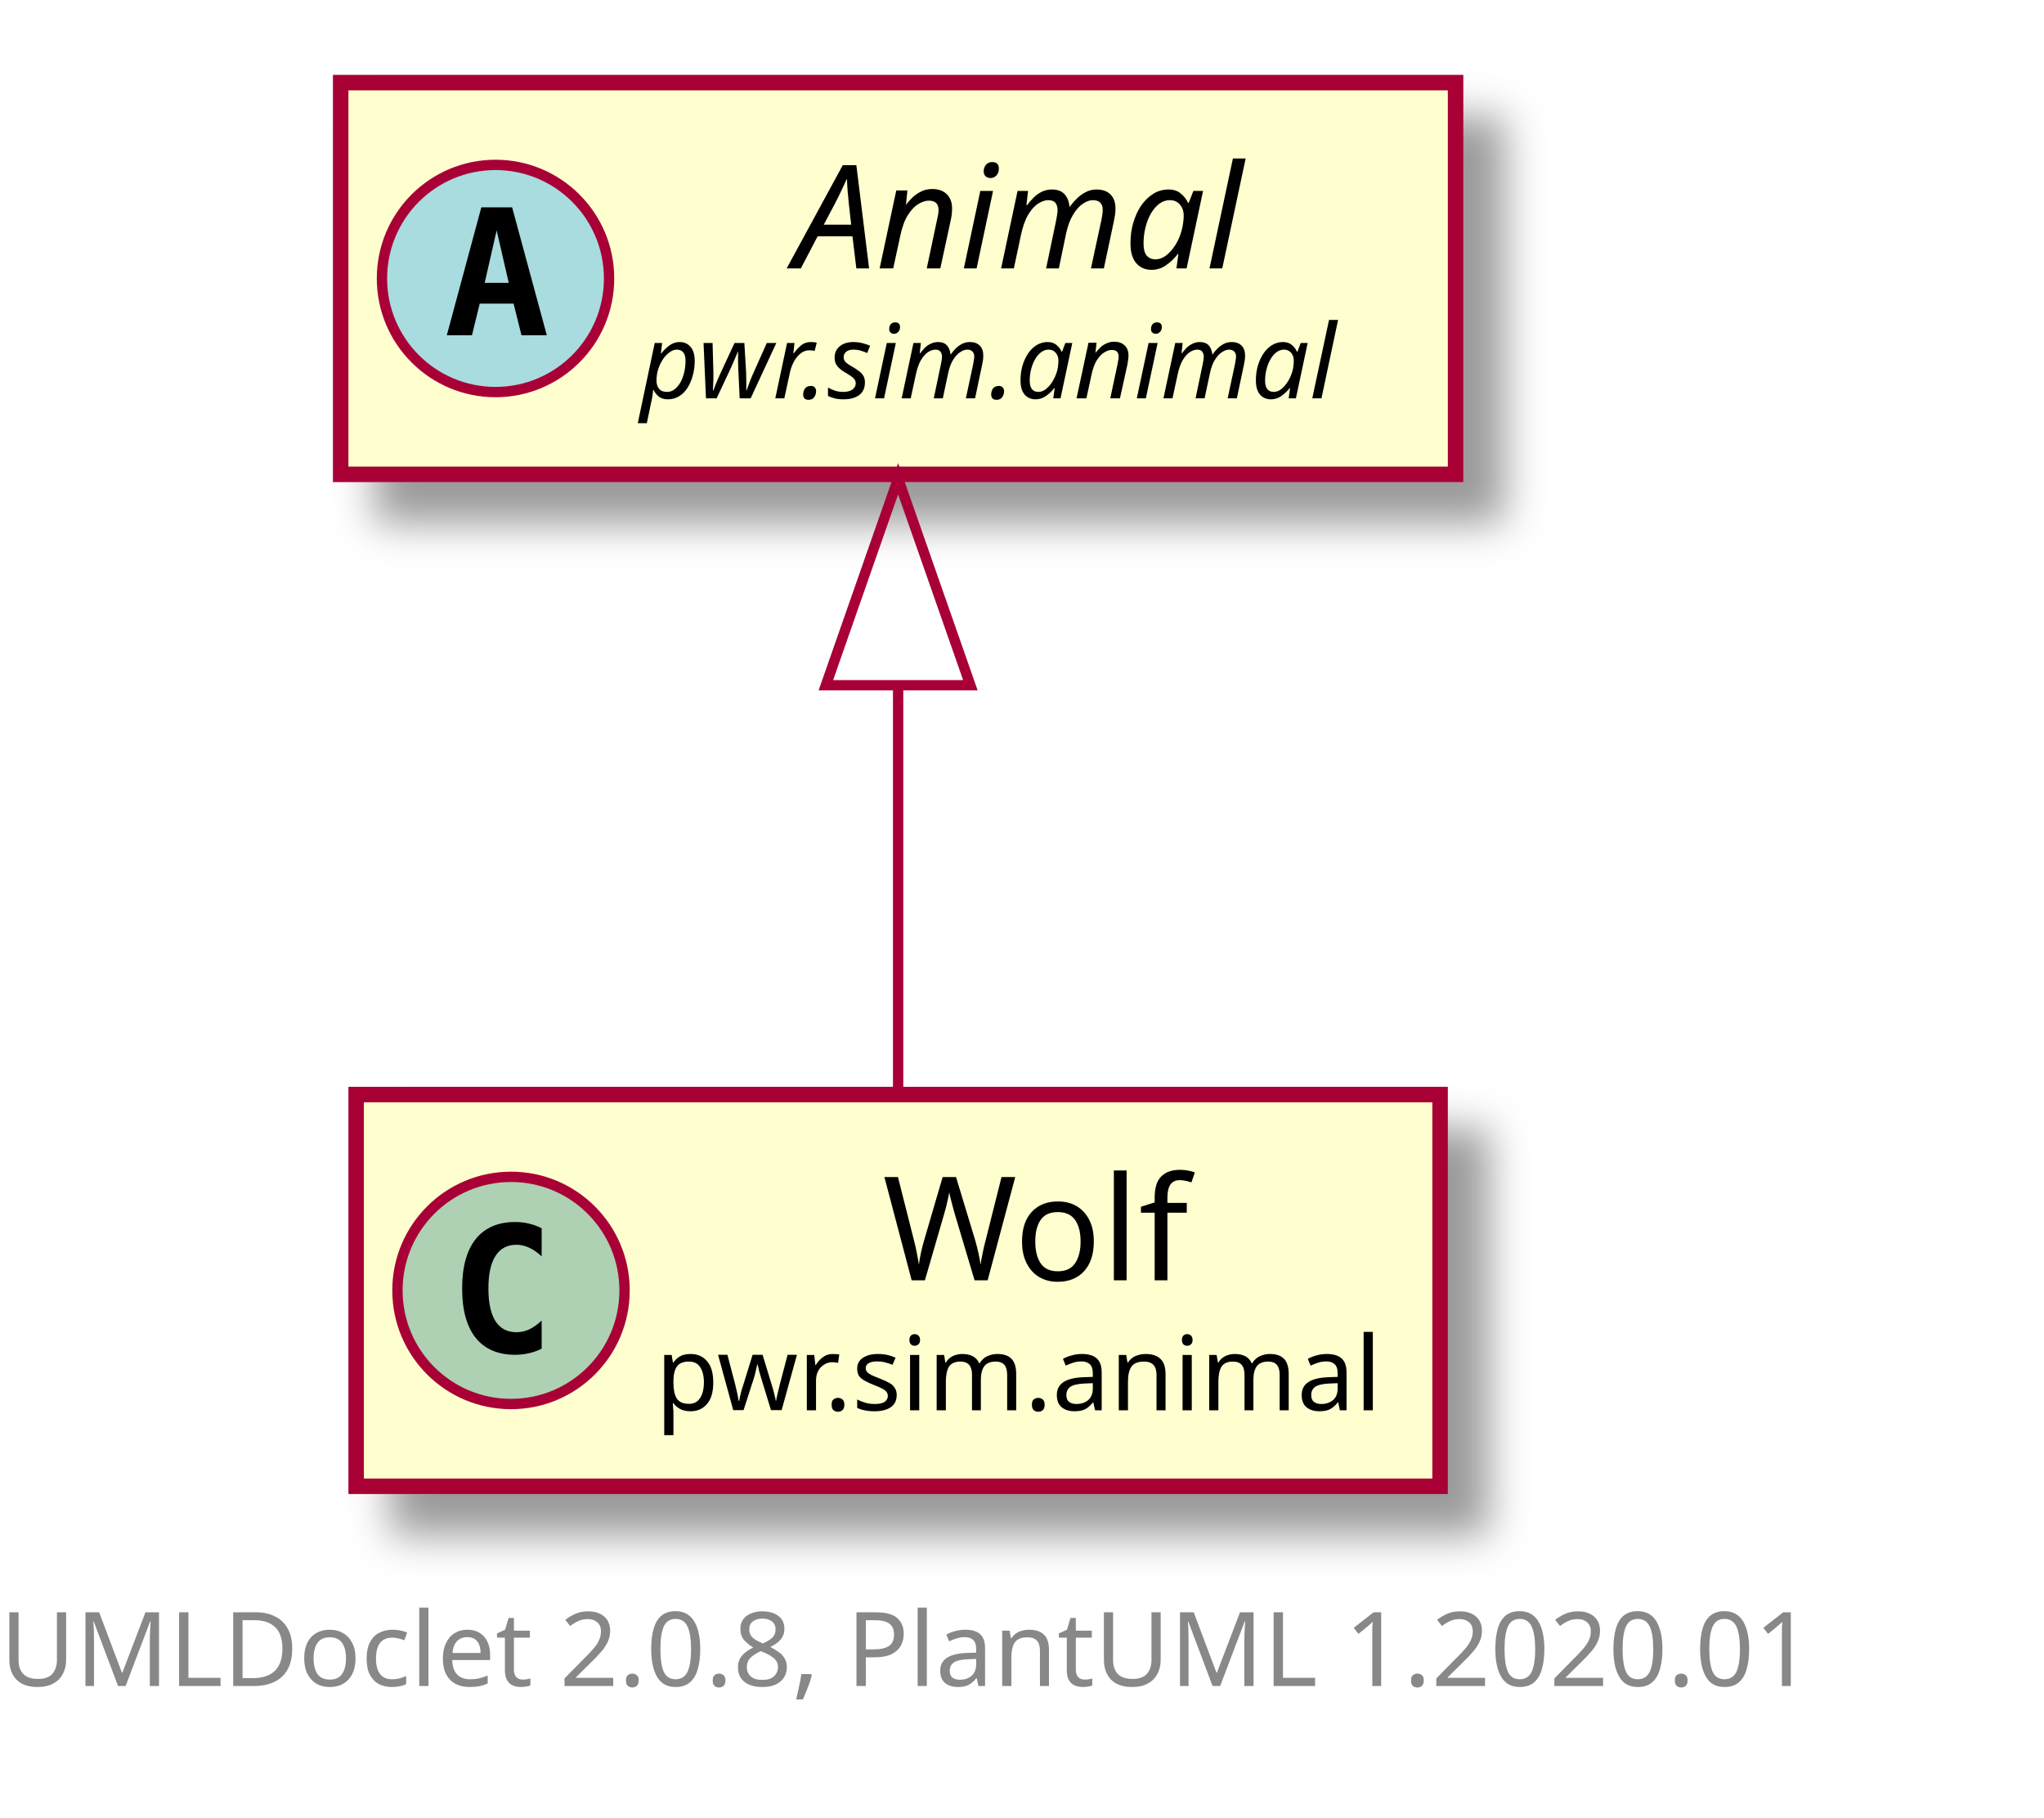
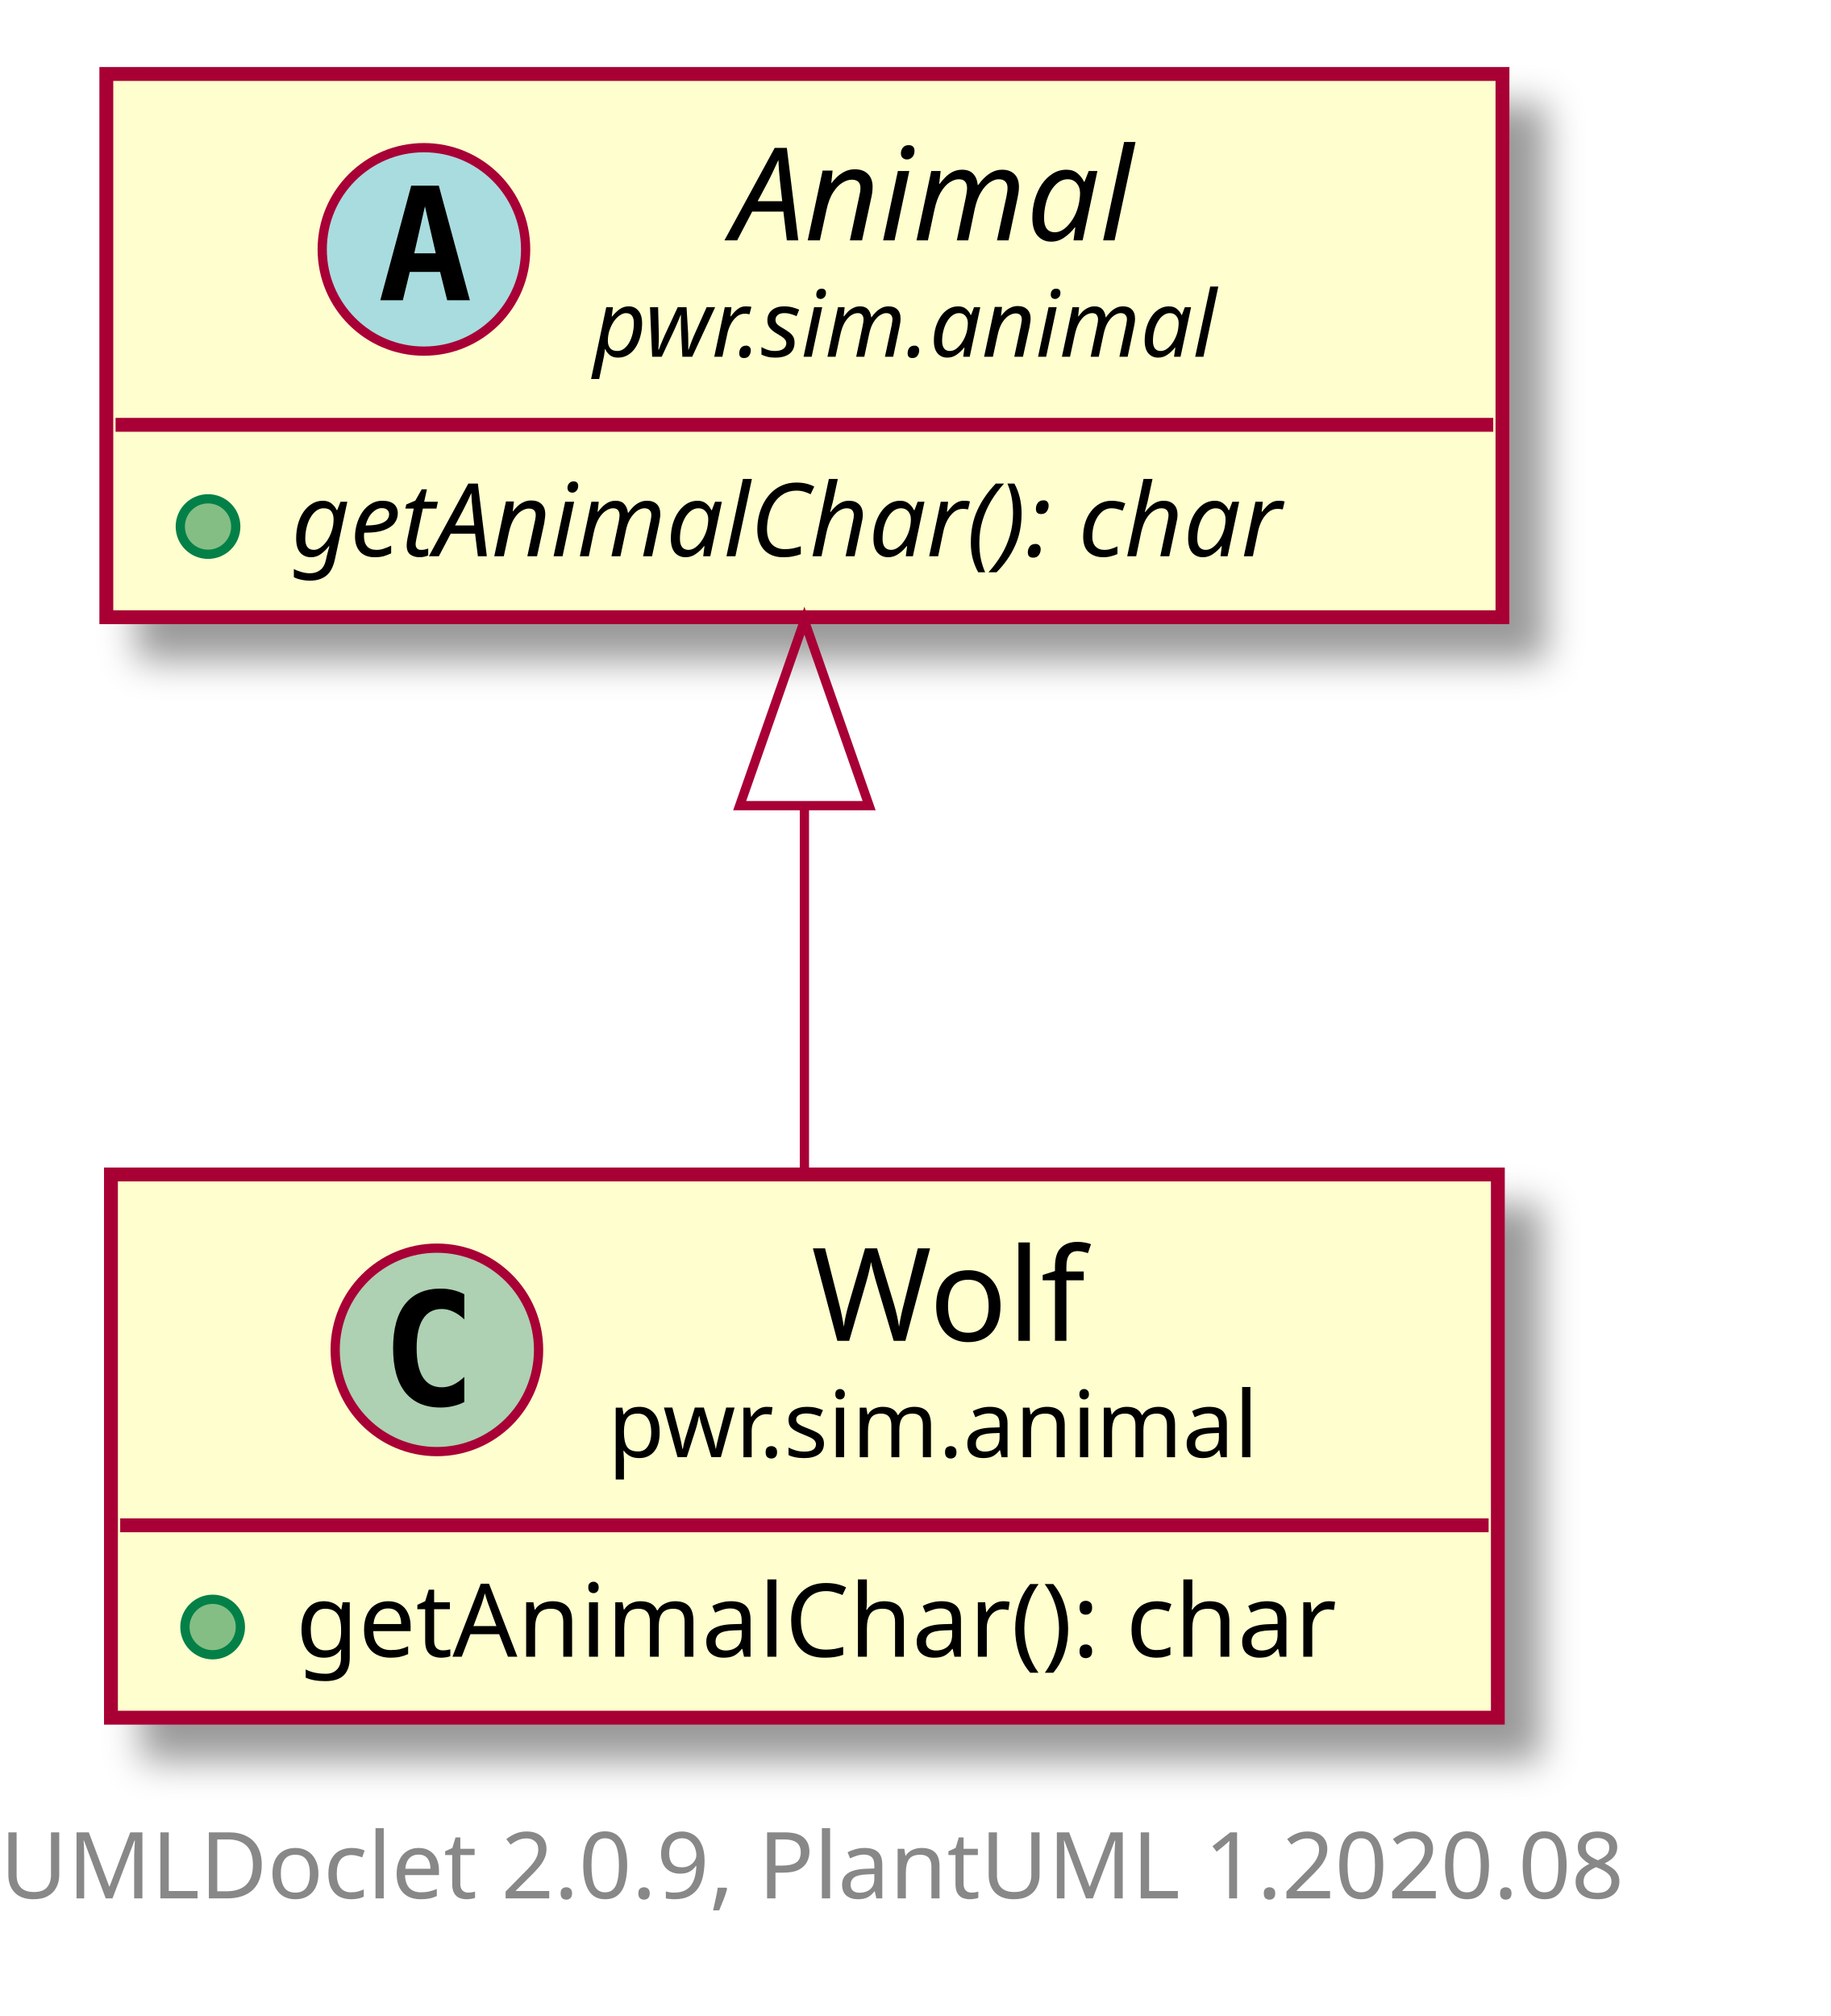
- <svg xmlns="http://www.w3.org/2000/svg" xmlns:xlink="http://www.w3.org/1999/xlink" contentScriptType="application/ecmascript" contentStyleType="text/css" height="176px" preserveAspectRatio="none" style="width:198px;height:176px;" version="1.1" viewBox="0 0 198 176" width="198px" zoomAndPan="magnify">
+ <svg xmlns="http://www.w3.org/2000/svg" xmlns:xlink="http://www.w3.org/1999/xlink" contentScriptType="application/ecmascript" contentStyleType="text/css" height="218px" preserveAspectRatio="none" style="width:198px;height:218px;" version="1.1" viewBox="0 0 198 218" width="198px" zoomAndPan="magnify">
  <defs>
-     <filter height="300%" id="f1nz893ajcpqmi" width="300%" x="-1" y="-1">
+     <filter height="300%" id="f1lyxr5os75g8m" width="300%" x="-1" y="-1">
      <feGaussianBlur result="blurOut" stdDeviation="2.0" />
      <feColorMatrix in="blurOut" result="blurOut2" type="matrix" values="0 0 0 0 0 0 0 0 0 0 0 0 0 0 0 0 0 0 .4 0" />
      <feOffset dx="4.0" dy="4.0" in="blurOut2" result="blurOut3" />
      <feBlend in="SourceGraphic" in2="blurOut3" mode="normal" />
    </filter>
  </defs>
  <g>
    <a href="Wolf.html" target="_top" title="Wolf.html" xlink:actuate="onRequest" xlink:href="Wolf.html" xlink:show="new" xlink:title="Wolf.html" xlink:type="simple">
-       <rect fill="#FEFECE" filter="url(#f1nz893ajcpqmi)" height="37.938" id="pwr.sim.animal.Wolf" style="stroke: #A80036; stroke-width: 1.5;" width="105" x="34.5" y="106" />
-       <ellipse cx="49.5" cy="124.969" fill="#ADD1B2" rx="11" ry="11" style="stroke: #A80036; stroke-width: 1.0;" />
-       <path d="M52.469,130.609 Q51.891,130.906 51.25,131.047 Q50.609,131.203 49.906,131.203 Q47.406,131.203 46.078,129.562 Q44.766,127.906 44.766,124.781 Q44.766,121.656 46.078,120 Q47.406,118.344 49.906,118.344 Q50.609,118.344 51.25,118.5 Q51.906,118.656 52.469,118.953 L52.469,121.672 Q51.844,121.094 51.25,120.828 Q50.656,120.547 50.031,120.547 Q48.688,120.547 48,121.625 Q47.312,122.688 47.312,124.781 Q47.312,126.875 48,127.953 Q48.688,129.016 50.031,129.016 Q50.656,129.016 51.25,128.75 Q51.844,128.469 52.469,127.891 L52.469,130.609 Z " />
-       <text fill="#000000" font-family="sans-serif" font-size="14" lengthAdjust="spacingAndGlyphs" textLength="29" x="85.5" y="123.995">Wolf</text>
-       <text fill="#000000" font-family="sans-serif" font-size="10" lengthAdjust="spacingAndGlyphs" textLength="73" x="63.5" y="136.579">pwr.sim.animal</text>
+       <rect fill="#FEFECE" filter="url(#f1lyxr5os75g8m)" height="58.742" id="pwr.sim.animal.Wolf" style="stroke: #A80036; stroke-width: 1.5;" width="150" x="12" y="127" />
+       <ellipse cx="47.25" cy="145.969" fill="#ADD1B2" rx="11" ry="11" style="stroke: #A80036; stroke-width: 1.0;" />
+       <path d="M50.219,151.609 Q49.641,151.906 49,152.047 Q48.359,152.203 47.656,152.203 Q45.156,152.203 43.828,150.562 Q42.516,148.906 42.516,145.781 Q42.516,142.656 43.828,141 Q45.156,139.344 47.656,139.344 Q48.359,139.344 49,139.5 Q49.656,139.656 50.219,139.953 L50.219,142.672 Q49.594,142.094 49,141.828 Q48.406,141.547 47.781,141.547 Q46.438,141.547 45.75,142.625 Q45.062,143.688 45.062,145.781 Q45.062,147.875 45.75,148.953 Q46.438,150.016 47.781,150.016 Q48.406,150.016 49,149.75 Q49.594,149.469 50.219,148.891 L50.219,151.609 Z " />
+       <text fill="#000000" font-family="sans-serif" font-size="14" lengthAdjust="spacingAndGlyphs" textLength="29" x="87.75" y="144.995">Wolf</text>
+       <text fill="#000000" font-family="sans-serif" font-size="10" lengthAdjust="spacingAndGlyphs" textLength="73" x="65.75" y="157.579">pwr.sim.animal</text>
+       <line style="stroke: #A80036; stroke-width: 1.5;" x1="13" x2="161" y1="164.938" y2="164.938" />
+       <ellipse cx="23" cy="175.938" fill="#84BE84" rx="3" ry="3" style="stroke: #038048; stroke-width: 1.0;" />
+       <text fill="#000000" font-family="sans-serif" font-size="11" lengthAdjust="spacingAndGlyphs" textLength="124" x="32" y="179.148">getAnimalChar(): char</text>
    </a>
    <a href="Animal.html" target="_top" title="Animal.html" xlink:actuate="onRequest" xlink:href="Animal.html" xlink:show="new" xlink:title="Animal.html" xlink:type="simple">
-       <rect fill="#FEFECE" filter="url(#f1nz893ajcpqmi)" height="37.938" id="pwr.sim.animal.Animal" style="stroke: #A80036; stroke-width: 1.5;" width="108" x="33" y="8" />
-       <ellipse cx="48" cy="26.969" fill="#A9DCDF" rx="11" ry="11" style="stroke: #A80036; stroke-width: 1.0;" />
-       <path d="M48.109,22.312 L46.953,27.391 L49.281,27.391 L48.109,22.312 Z M46.625,20.078 L49.609,20.078 L52.969,32.469 L50.516,32.469 L49.75,29.406 L46.469,29.406 L45.719,32.469 L43.281,32.469 L46.625,20.078 Z " />
-       <text fill="#000000" font-family="sans-serif" font-size="14" font-style="italic" lengthAdjust="spacingAndGlyphs" textLength="46" x="77" y="25.995">Animal</text>
-       <text fill="#000000" font-family="sans-serif" font-size="10" font-style="italic" lengthAdjust="spacingAndGlyphs" textLength="76" x="62" y="38.579">pwr.sim.animal</text>
+       <rect fill="#FEFECE" filter="url(#f1lyxr5os75g8m)" height="58.742" id="pwr.sim.animal.Animal" style="stroke: #A80036; stroke-width: 1.5;" width="151" x="11.5" y="8" />
+       <ellipse cx="45.85" cy="26.969" fill="#A9DCDF" rx="11" ry="11" style="stroke: #A80036; stroke-width: 1.0;" />
+       <path d="M45.959,22.312 L44.803,27.391 L47.131,27.391 L45.959,22.312 Z M44.475,20.078 L47.459,20.078 L50.819,32.469 L48.366,32.469 L47.6,29.406 L44.319,29.406 L43.569,32.469 L41.131,32.469 L44.475,20.078 Z " />
+       <text fill="#000000" font-family="sans-serif" font-size="14" font-style="italic" lengthAdjust="spacingAndGlyphs" textLength="46" x="79.15" y="25.995">Animal</text>
+       <text fill="#000000" font-family="sans-serif" font-size="10" font-style="italic" lengthAdjust="spacingAndGlyphs" textLength="76" x="64.15" y="38.579">pwr.sim.animal</text>
+       <line style="stroke: #A80036; stroke-width: 1.5;" x1="12.5" x2="161.5" y1="45.938" y2="45.938" />
+       <ellipse cx="22.5" cy="56.938" fill="#84BE84" rx="3" ry="3" style="stroke: #038048; stroke-width: 1.0;" />
+       <text fill="#000000" font-family="sans-serif" font-size="11" font-style="italic" lengthAdjust="spacingAndGlyphs" textLength="125" x="31.5" y="60.148">getAnimalChar(): char</text>
    </a>
-     <path d="M87,66.692 C87,80.134 87,94.546 87,105.679 " fill="none" id="pwr.sim.animal.Animal&lt;-pwr.sim.animal.Wolf" style="stroke: #A80036; stroke-width: 1.0;" />
-     <polygon fill="none" points="80,66.362,87,46.362,94,66.362,80,66.362" style="stroke: #A80036; stroke-width: 1.0;" />
-     <text fill="#888888" font-family="sans-serif" font-size="10" lengthAdjust="spacingAndGlyphs" textLength="186" x="0" y="163.282">UMLDoclet 2.0.8, PlantUML 1.2020.01</text>
+     <path d="M87,87.25 C87,100.7 87,114.86 87,126.77 " fill="none" id="pwr.sim.animal.Animal&lt;-pwr.sim.animal.Wolf" style="stroke: #A80036; stroke-width: 1.0;" />
+     <polygon fill="none" points="80,87.12,87,67.12,94,87.12,80,87.12" style="stroke: #A80036; stroke-width: 1.0;" />
+     <text fill="#888888" font-family="sans-serif" font-size="10" lengthAdjust="spacingAndGlyphs" textLength="186" x="0" y="205.282">UMLDoclet 2.0.9, PlantUML 1.2020.08</text>
  </g>
</svg>
